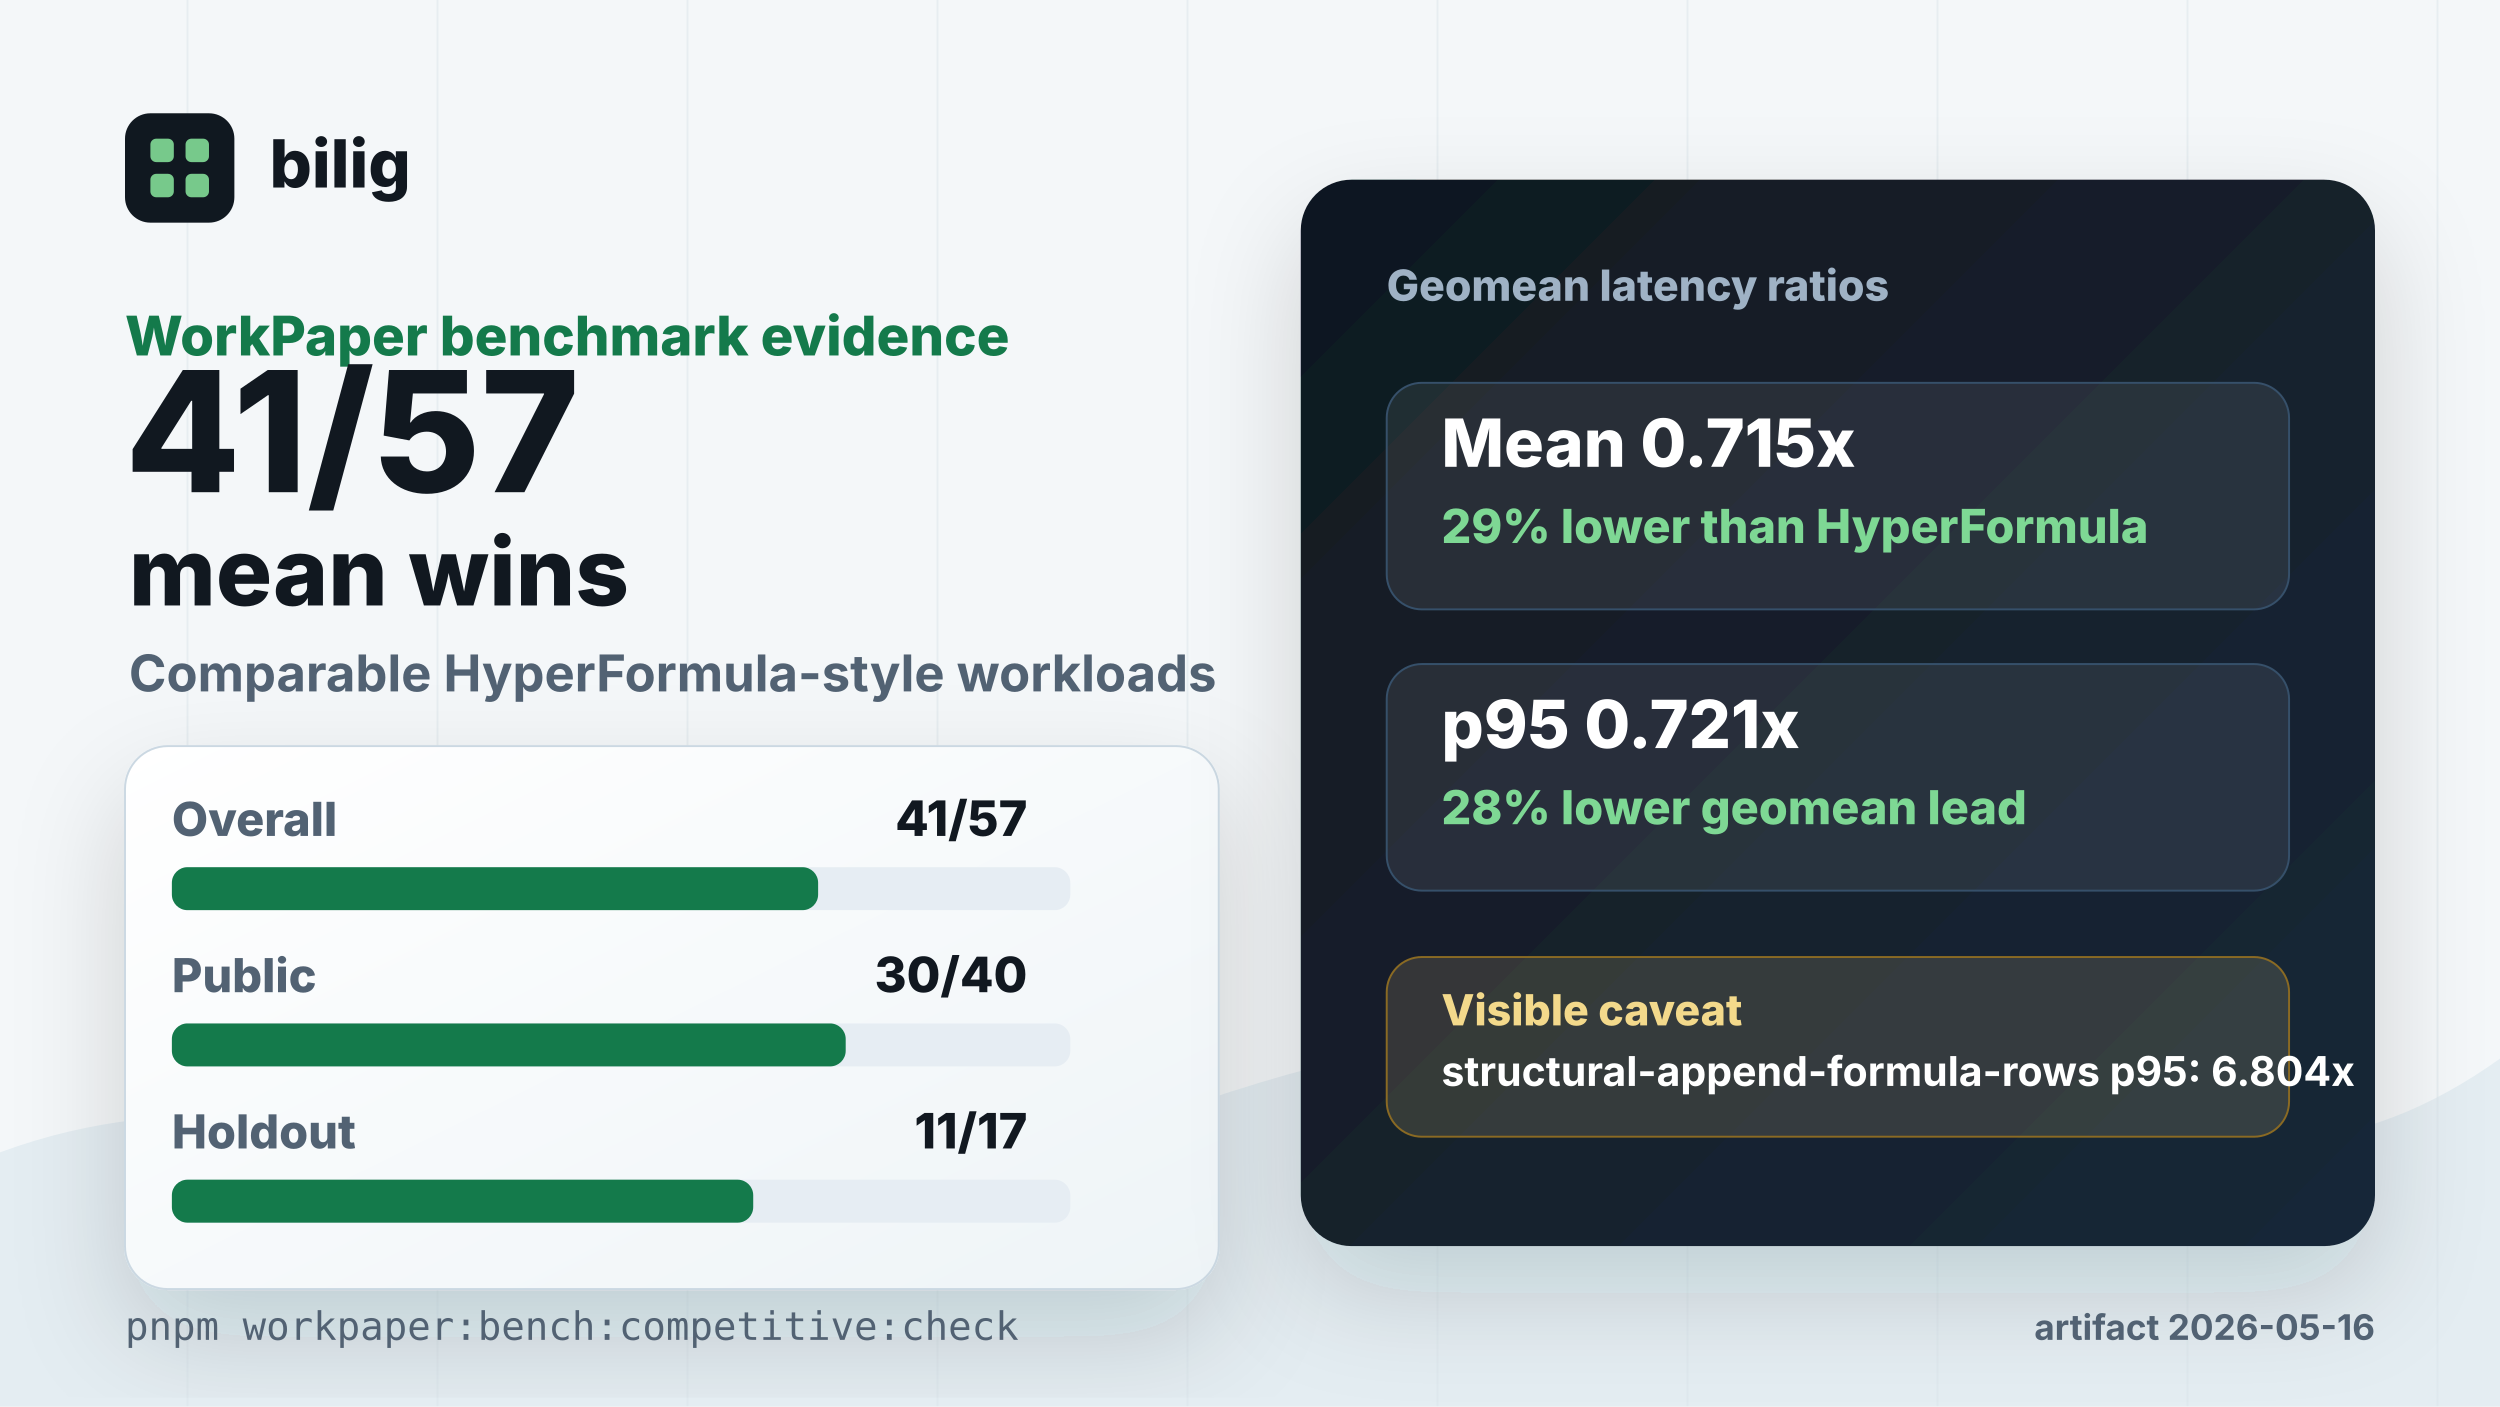
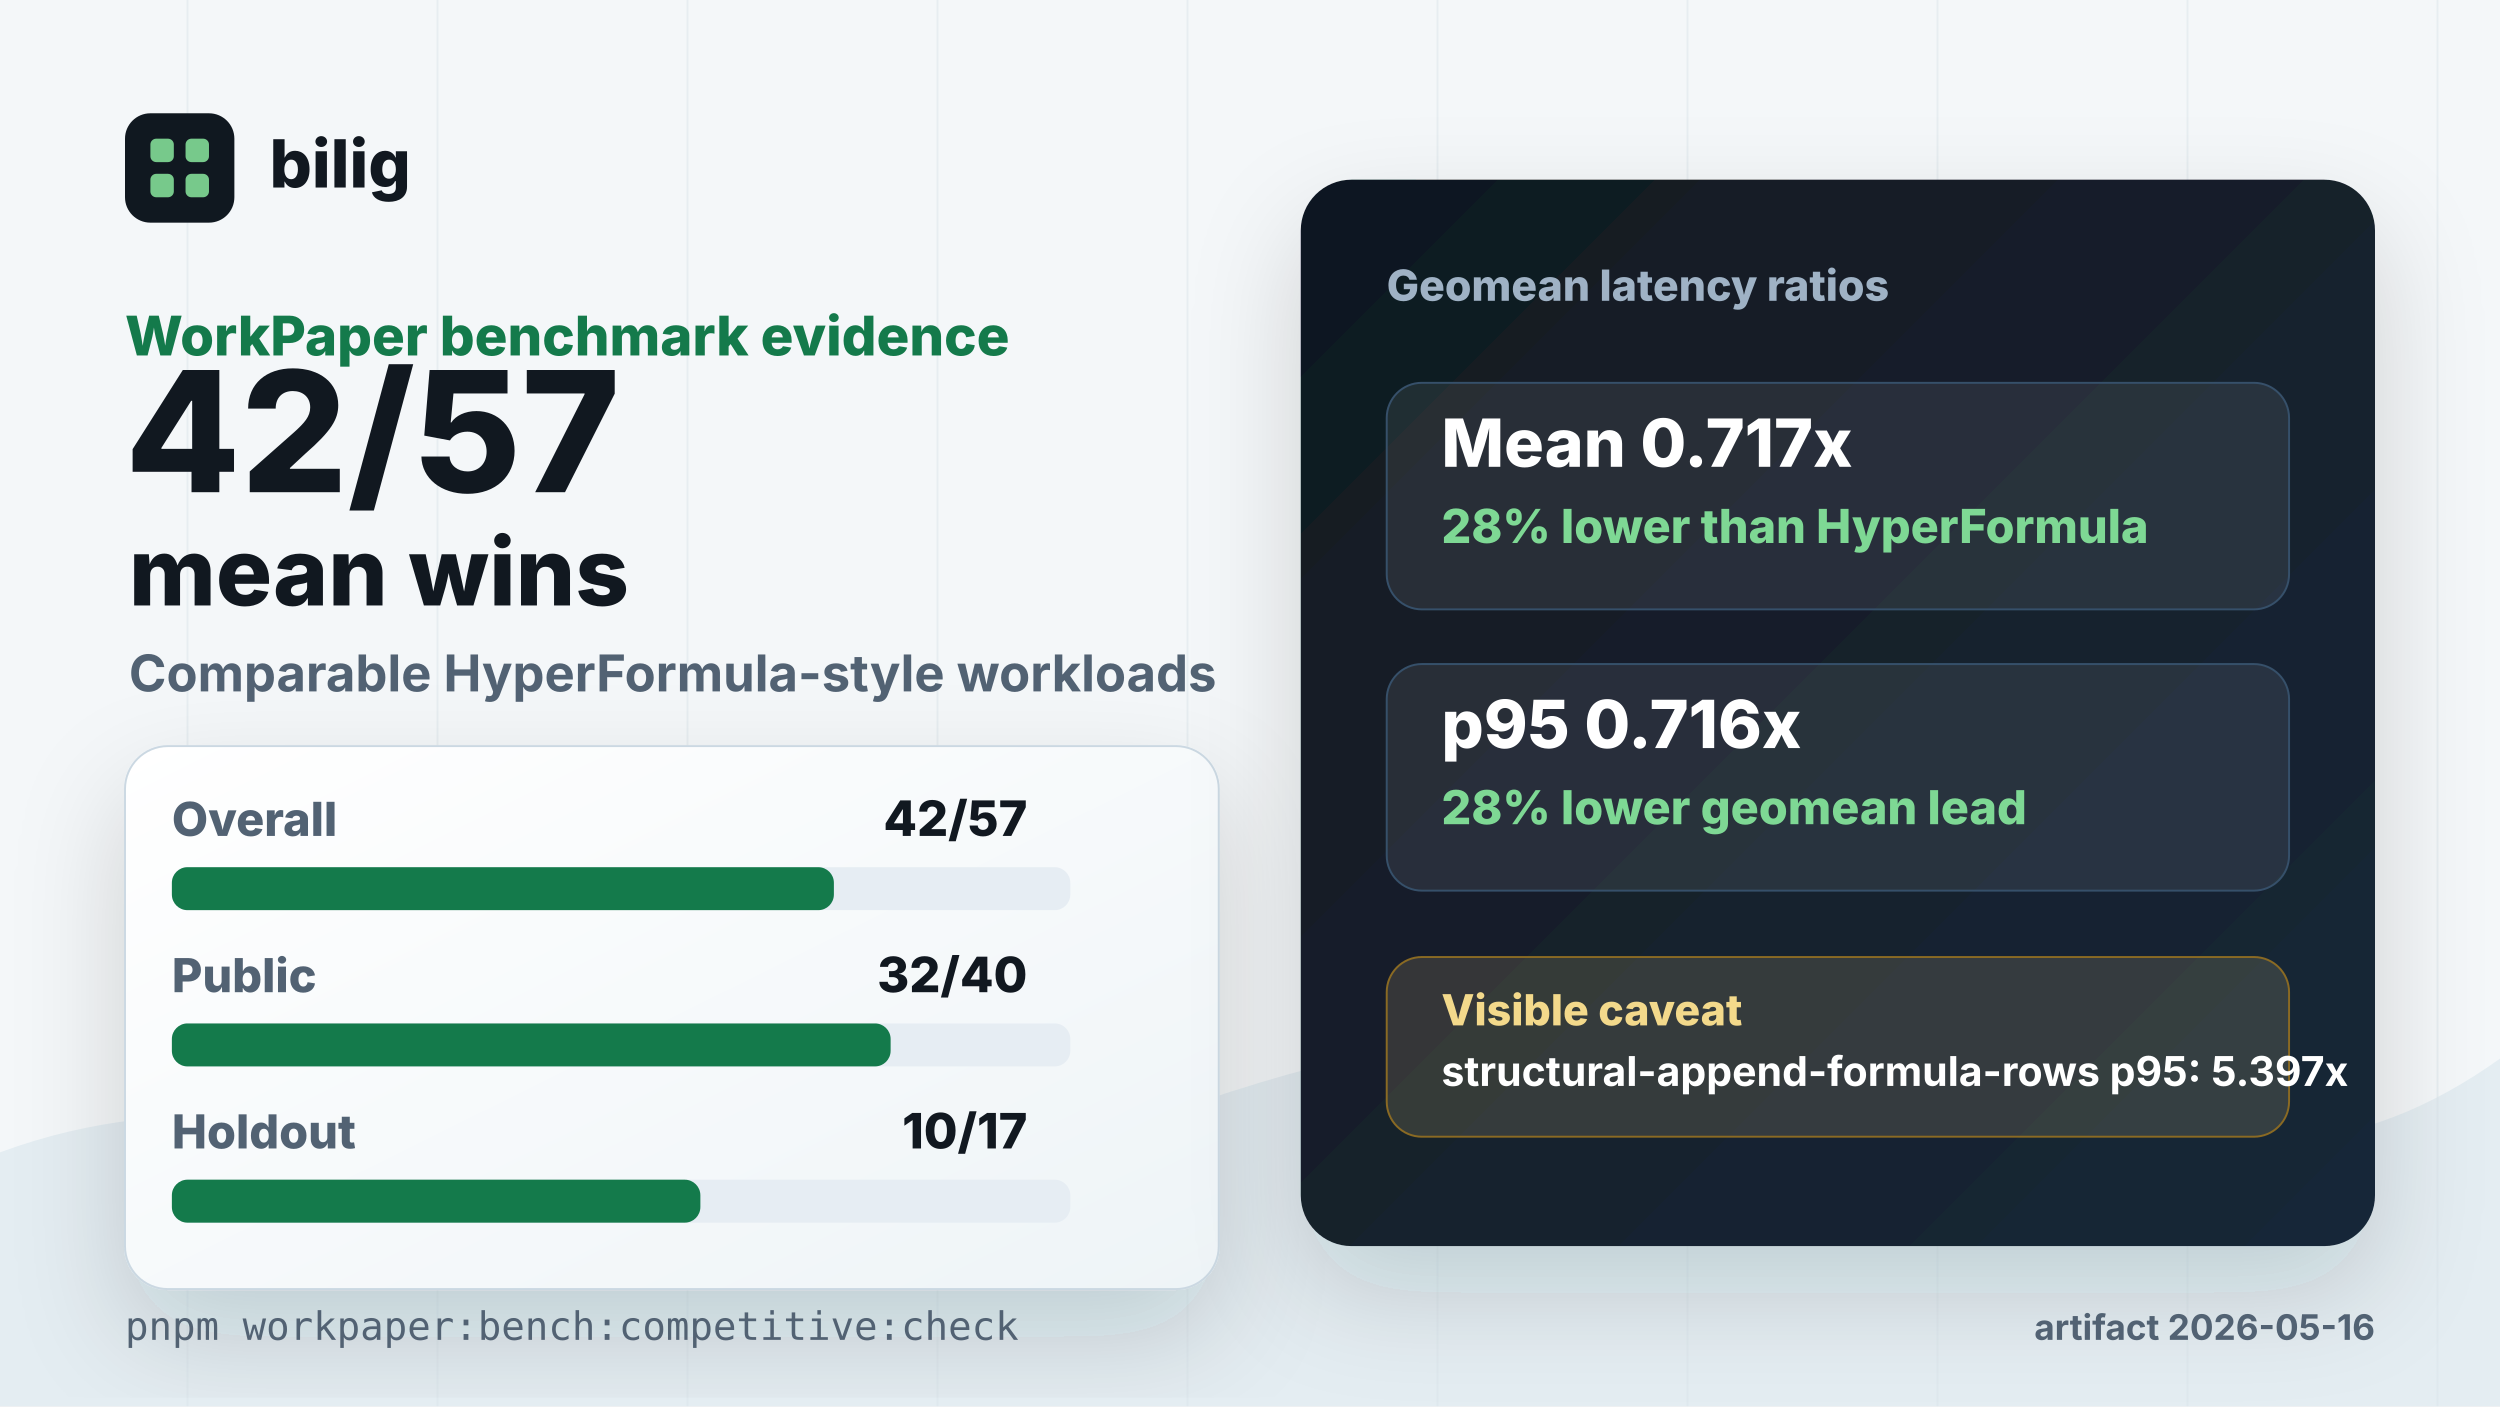
<svg xmlns="http://www.w3.org/2000/svg" width="1280" height="720" viewBox="0 0 1280 720">
  <defs>
    <linearGradient id="panel" x1="0" x2="1" y1="0" y2="1">
      <stop offset="0" stop-color="#ffffff" />
      <stop offset="1" stop-color="#eef4f7" />
    </linearGradient>
    <linearGradient id="dark" x1="0" x2="1" y1="0" y2="1">
      <stop offset="0" stop-color="#101820" />
      <stop offset="1" stop-color="#192838" />
    </linearGradient>
    <filter id="shadow" x="-20%" y="-20%" width="140%" height="140%">
      <feDropShadow dx="0" dy="24" stdDeviation="28" flood-color="#102033" flood-opacity="0.16" />
    </filter>
  </defs>
  <rect width="1280" height="720" fill="#f4f7f9" />
  <path d="M0 590 C190 520 340 674 520 600 C700 526 814 502 1000 560 C1135 602 1210 592 1280 542 L1280 720 L0 720 Z" fill="#e4edf2" />
  <g opacity="0.5" stroke="#d9e3ea" stroke-width="1">
    <path d="M96 0 V720" />
    <path d="M224 0 V720" />
    <path d="M352 0 V720" />
    <path d="M480 0 V720" />
    <path d="M608 0 V720" />
    <path d="M736 0 V720" />
    <path d="M864 0 V720" />
    <path d="M992 0 V720" />
    <path d="M1120 0 V720" />
    <path d="M1248 0 V720" />
  </g>
  <g transform="translate(64 58)">
    <rect x="0" y="0" width="56" height="56" rx="13" fill="#101820" />
    <rect x="13" y="13" width="12" height="12" rx="3" fill="#77c98b" />
    <rect x="31" y="13" width="12" height="12" rx="3" fill="#77c98b" />
    <rect x="13" y="31" width="12" height="12" rx="3" fill="#77c98b" />
    <rect x="31" y="31" width="12" height="12" rx="3" fill="#77c98b" />
    <text x="74" y="38" fill="#111820" font-family="Inter, Arial, Helvetica, sans-serif" font-size="34" font-weight="820">bilig</text>
  </g>
  <text x="64" y="182" fill="#147a4b" font-family="Inter, Arial, Helvetica, sans-serif" font-size="28" font-weight="820">WorkPaper benchmark evidence</text>
-   <text x="64" y="252" fill="#111820" font-family="Inter, Arial, Helvetica, sans-serif" font-size="86" font-weight="830" letter-spacing="0">41/57</text>
+   <text x="64" y="252" fill="#111820" font-family="Inter, Arial, Helvetica, sans-serif" font-size="86" font-weight="830" letter-spacing="0">42/57</text>
  <text x="66" y="310" fill="#111820" font-family="Inter, Arial, Helvetica, sans-serif" font-size="48" font-weight="800" letter-spacing="0">mean wins</text>
  <text x="66" y="354" fill="#526273" font-family="Inter, Arial, Helvetica, sans-serif" font-size="26" font-weight="650">Comparable HyperFormula-style workloads</text>
  <g filter="url(#shadow)">
    <rect x="64" y="382" width="560" height="278" rx="22" fill="url(#panel)" stroke="#cbd8e2" />
  </g>
  <g transform="translate(88 428)">
    <text x="0" y="0" fill="#526273" font-family="Inter, Arial, Helvetica, sans-serif" font-size="24" font-weight="760">Overall</text>
-     <text x="438" y="0" text-anchor="end" fill="#111820" font-family="Inter, Arial, Helvetica, sans-serif" font-size="25" font-weight="820">41/57</text>
+     <text x="438" y="0" text-anchor="end" fill="#111820" font-family="Inter, Arial, Helvetica, sans-serif" font-size="25" font-weight="820">42/57</text>
    <rect x="0" y="16" width="460" height="22" rx="8" fill="#e6edf3" />
-     <rect x="0" y="16" width="330.88" height="22" rx="8" fill="#147a4b" />
+     <rect x="0" y="16" width="338.95" height="22" rx="8" fill="#147a4b" />
  </g>
  <g transform="translate(88 508)">
    <text x="0" y="0" fill="#526273" font-family="Inter, Arial, Helvetica, sans-serif" font-size="24" font-weight="760">Public</text>
-     <text x="438" y="0" text-anchor="end" fill="#111820" font-family="Inter, Arial, Helvetica, sans-serif" font-size="25" font-weight="820">30/40</text>
+     <text x="438" y="0" text-anchor="end" fill="#111820" font-family="Inter, Arial, Helvetica, sans-serif" font-size="25" font-weight="820">32/40</text>
    <rect x="0" y="16" width="460" height="22" rx="8" fill="#e6edf3" />
-     <rect x="0" y="16" width="345.00" height="22" rx="8" fill="#147a4b" />
+     <rect x="0" y="16" width="368.00" height="22" rx="8" fill="#147a4b" />
  </g>
  <g transform="translate(88 588)">
    <text x="0" y="0" fill="#526273" font-family="Inter, Arial, Helvetica, sans-serif" font-size="24" font-weight="760">Holdout</text>
-     <text x="438" y="0" text-anchor="end" fill="#111820" font-family="Inter, Arial, Helvetica, sans-serif" font-size="25" font-weight="820">11/17</text>
+     <text x="438" y="0" text-anchor="end" fill="#111820" font-family="Inter, Arial, Helvetica, sans-serif" font-size="25" font-weight="820">10/17</text>
    <rect x="0" y="16" width="460" height="22" rx="8" fill="#e6edf3" />
-     <rect x="0" y="16" width="297.65" height="22" rx="8" fill="#147a4b" />
+     <rect x="0" y="16" width="270.59" height="22" rx="8" fill="#147a4b" />
  </g>
  <g filter="url(#shadow)">
    <rect x="666" y="92" width="550" height="546" rx="26" fill="url(#dark)" />
  </g>
  <text x="710" y="154" fill="#9fb2c5" font-family="Inter, Arial, Helvetica, sans-serif" font-size="22" font-weight="760">Geomean latency ratios</text>
  <g transform="translate(710 196)">
    <rect x="0" y="0" width="462" height="116" rx="18" fill="#ffffff" fill-opacity="0.08" stroke="#36506a" />
-     <text x="28" y="43" fill="#ffffff" font-family="Inter, Arial, Helvetica, sans-serif" font-size="34" font-weight="840">Mean 0.715x</text>
-     <text x="28" y="82" fill="#7ed894" font-family="Inter, Arial, Helvetica, sans-serif" font-size="24" font-weight="780">29% lower than HyperFormula</text>
+     <text x="28" y="43" fill="#ffffff" font-family="Inter, Arial, Helvetica, sans-serif" font-size="34" font-weight="840">Mean 0.717x</text>
+     <text x="28" y="82" fill="#7ed894" font-family="Inter, Arial, Helvetica, sans-serif" font-size="24" font-weight="780">28% lower than HyperFormula</text>
  </g>
  <g transform="translate(710 340)">
    <rect x="0" y="0" width="462" height="116" rx="18" fill="#ffffff" fill-opacity="0.08" stroke="#36506a" />
-     <text x="28" y="43" fill="#ffffff" font-family="Inter, Arial, Helvetica, sans-serif" font-size="34" font-weight="840">p95 0.721x</text>
+     <text x="28" y="43" fill="#ffffff" font-family="Inter, Arial, Helvetica, sans-serif" font-size="34" font-weight="840">p95 0.716x</text>
    <text x="28" y="82" fill="#7ed894" font-family="Inter, Arial, Helvetica, sans-serif" font-size="24" font-weight="780">28% lower geomean lead</text>
  </g>
  <g transform="translate(710 490)">
    <rect x="0" y="0" width="462" height="92" rx="18" fill="#f4d991" fill-opacity="0.14" stroke="#8a6a23" />
    <text x="28" y="35" fill="#f3d98b" font-family="Inter, Arial, Helvetica, sans-serif" font-size="22" font-weight="820">Visible caveat</text>
-     <text x="28" y="66" fill="#ffffff" font-family="Inter, Arial, Helvetica, sans-serif" font-size="21" font-weight="650">structural-append-formula-rows p95: 6.804x</text>
+     <text x="28" y="66" fill="#ffffff" font-family="Inter, Arial, Helvetica, sans-serif" font-size="21" font-weight="650">structural-append-formula-rows p95: 5.397x</text>
  </g>
  <text x="64" y="686" fill="#526273" font-family="SFMono-Regular, Menlo, Consolas, monospace" font-size="20">pnpm workpaper:bench:competitive:check</text>
  <text x="1216" y="686" text-anchor="end" fill="#526273" font-family="Inter, Arial, Helvetica, sans-serif" font-size="18" font-weight="650">artifact 2026-05-16</text>
</svg>
